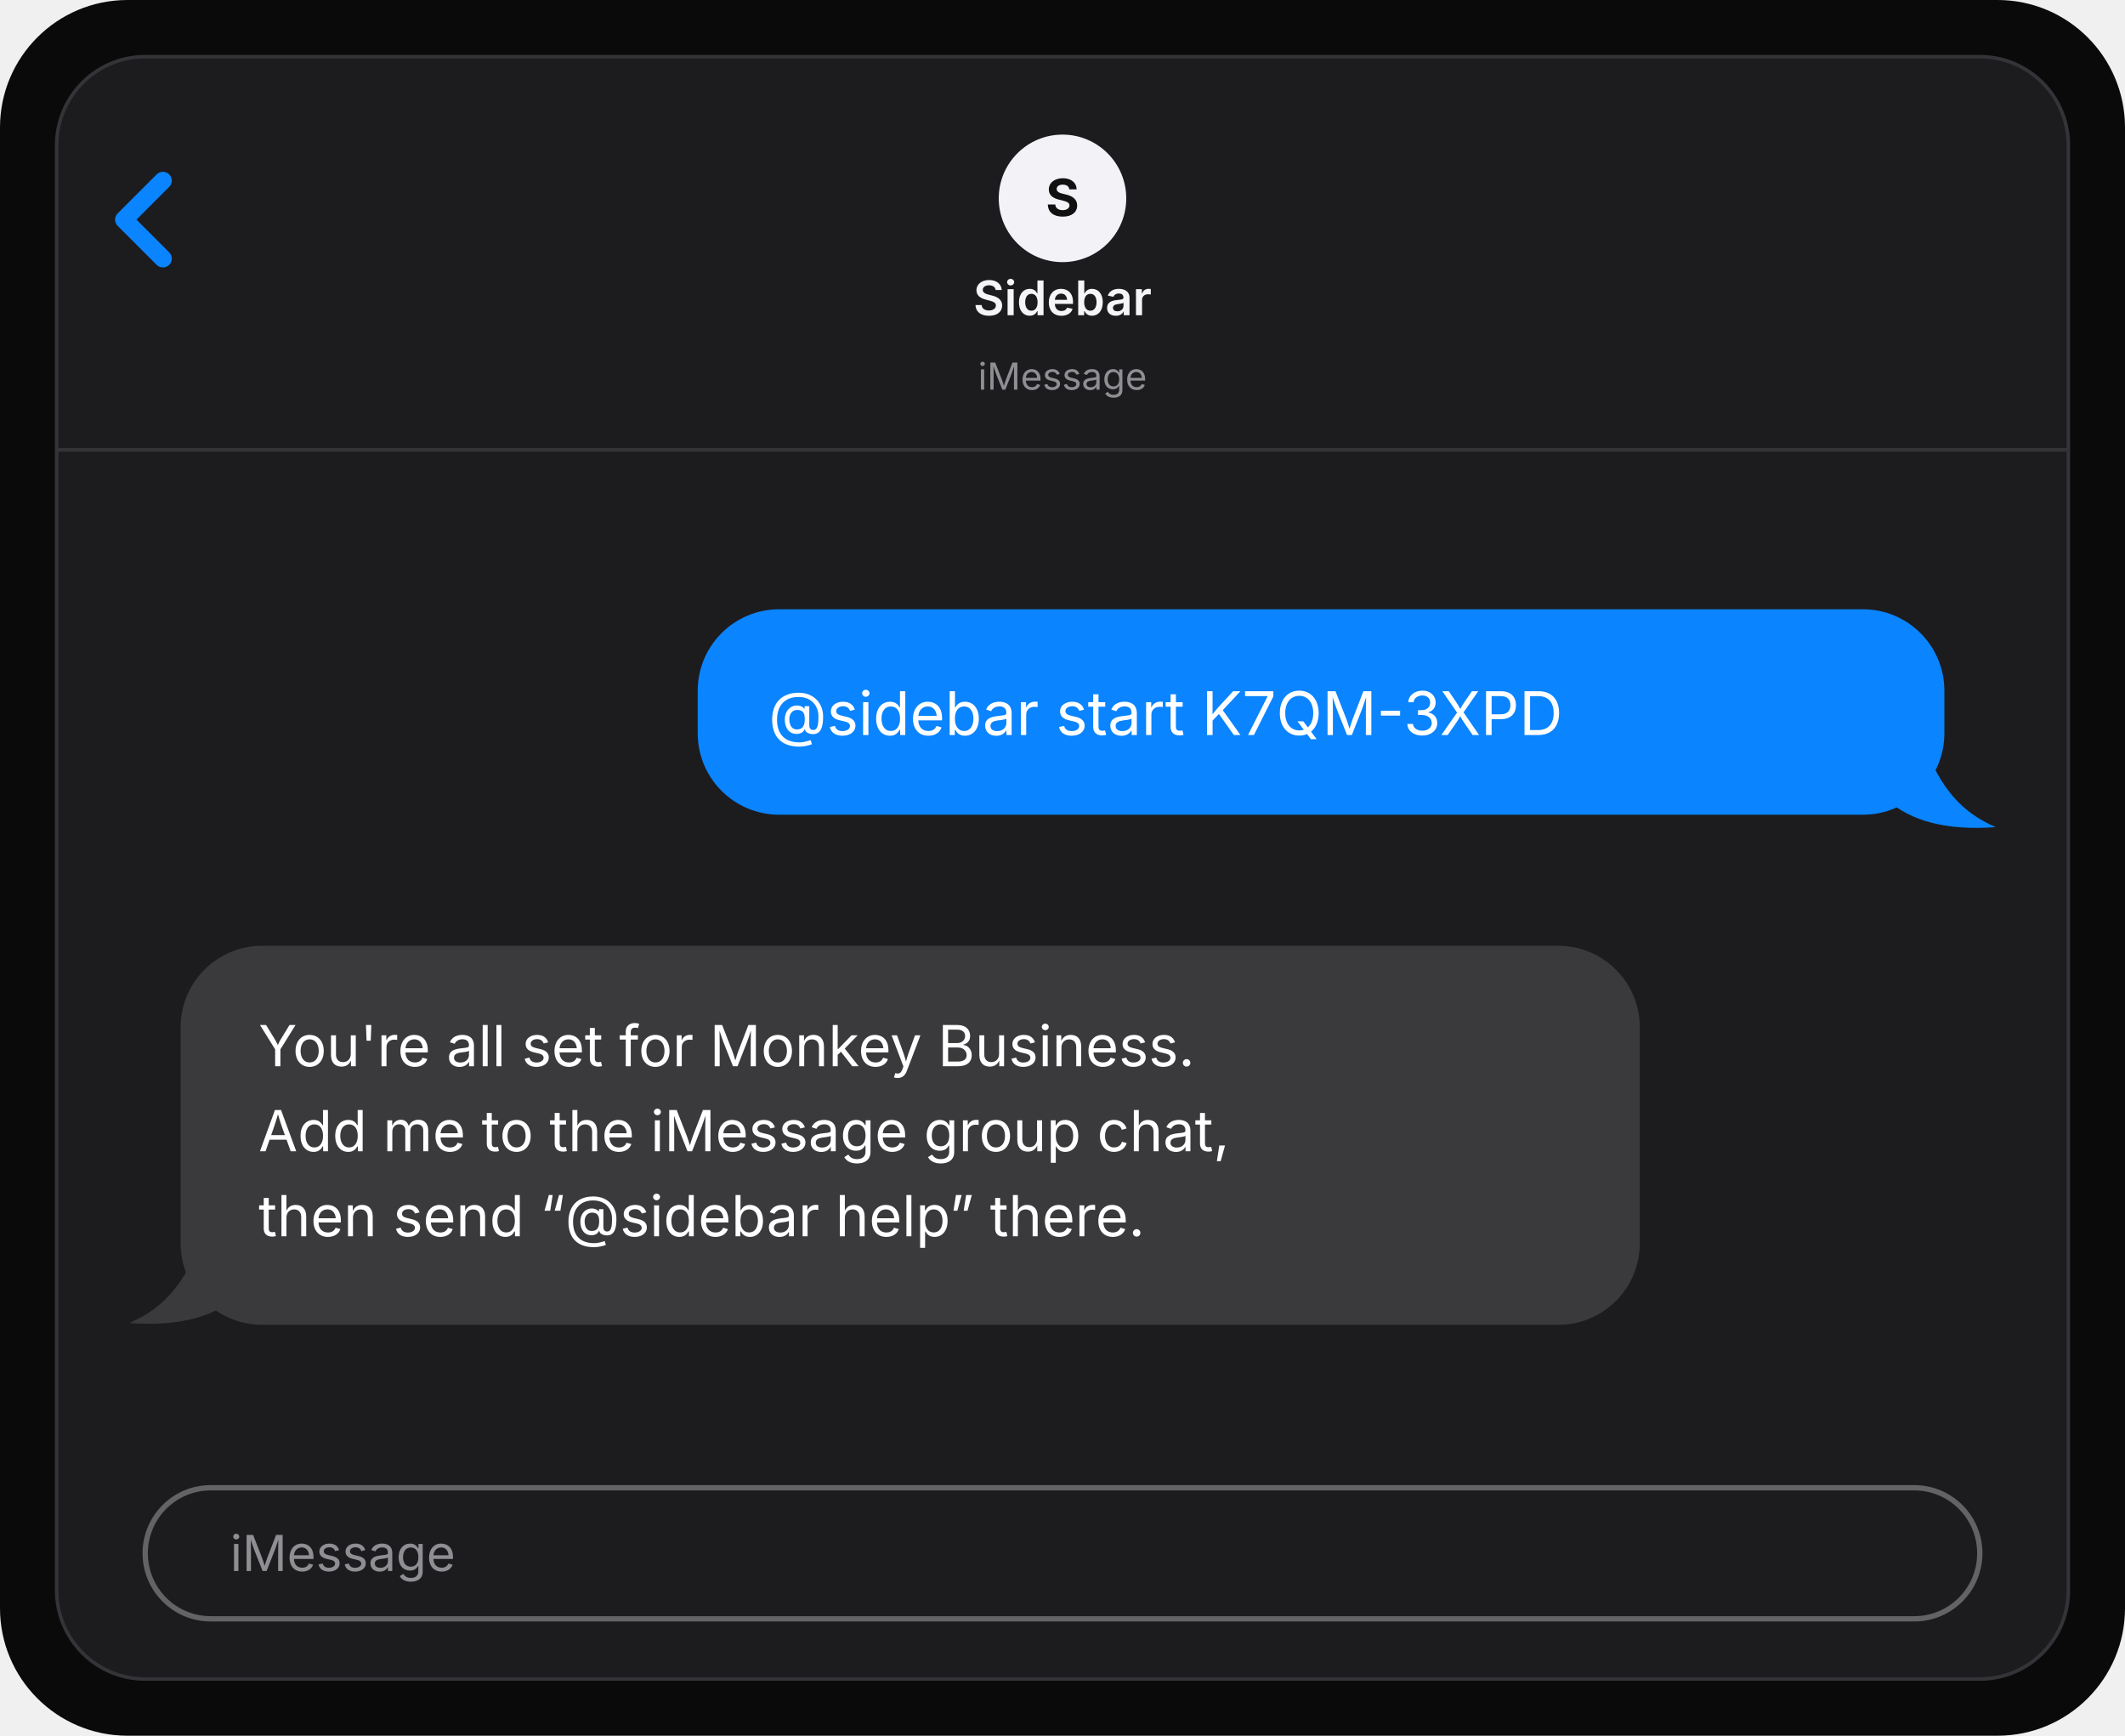
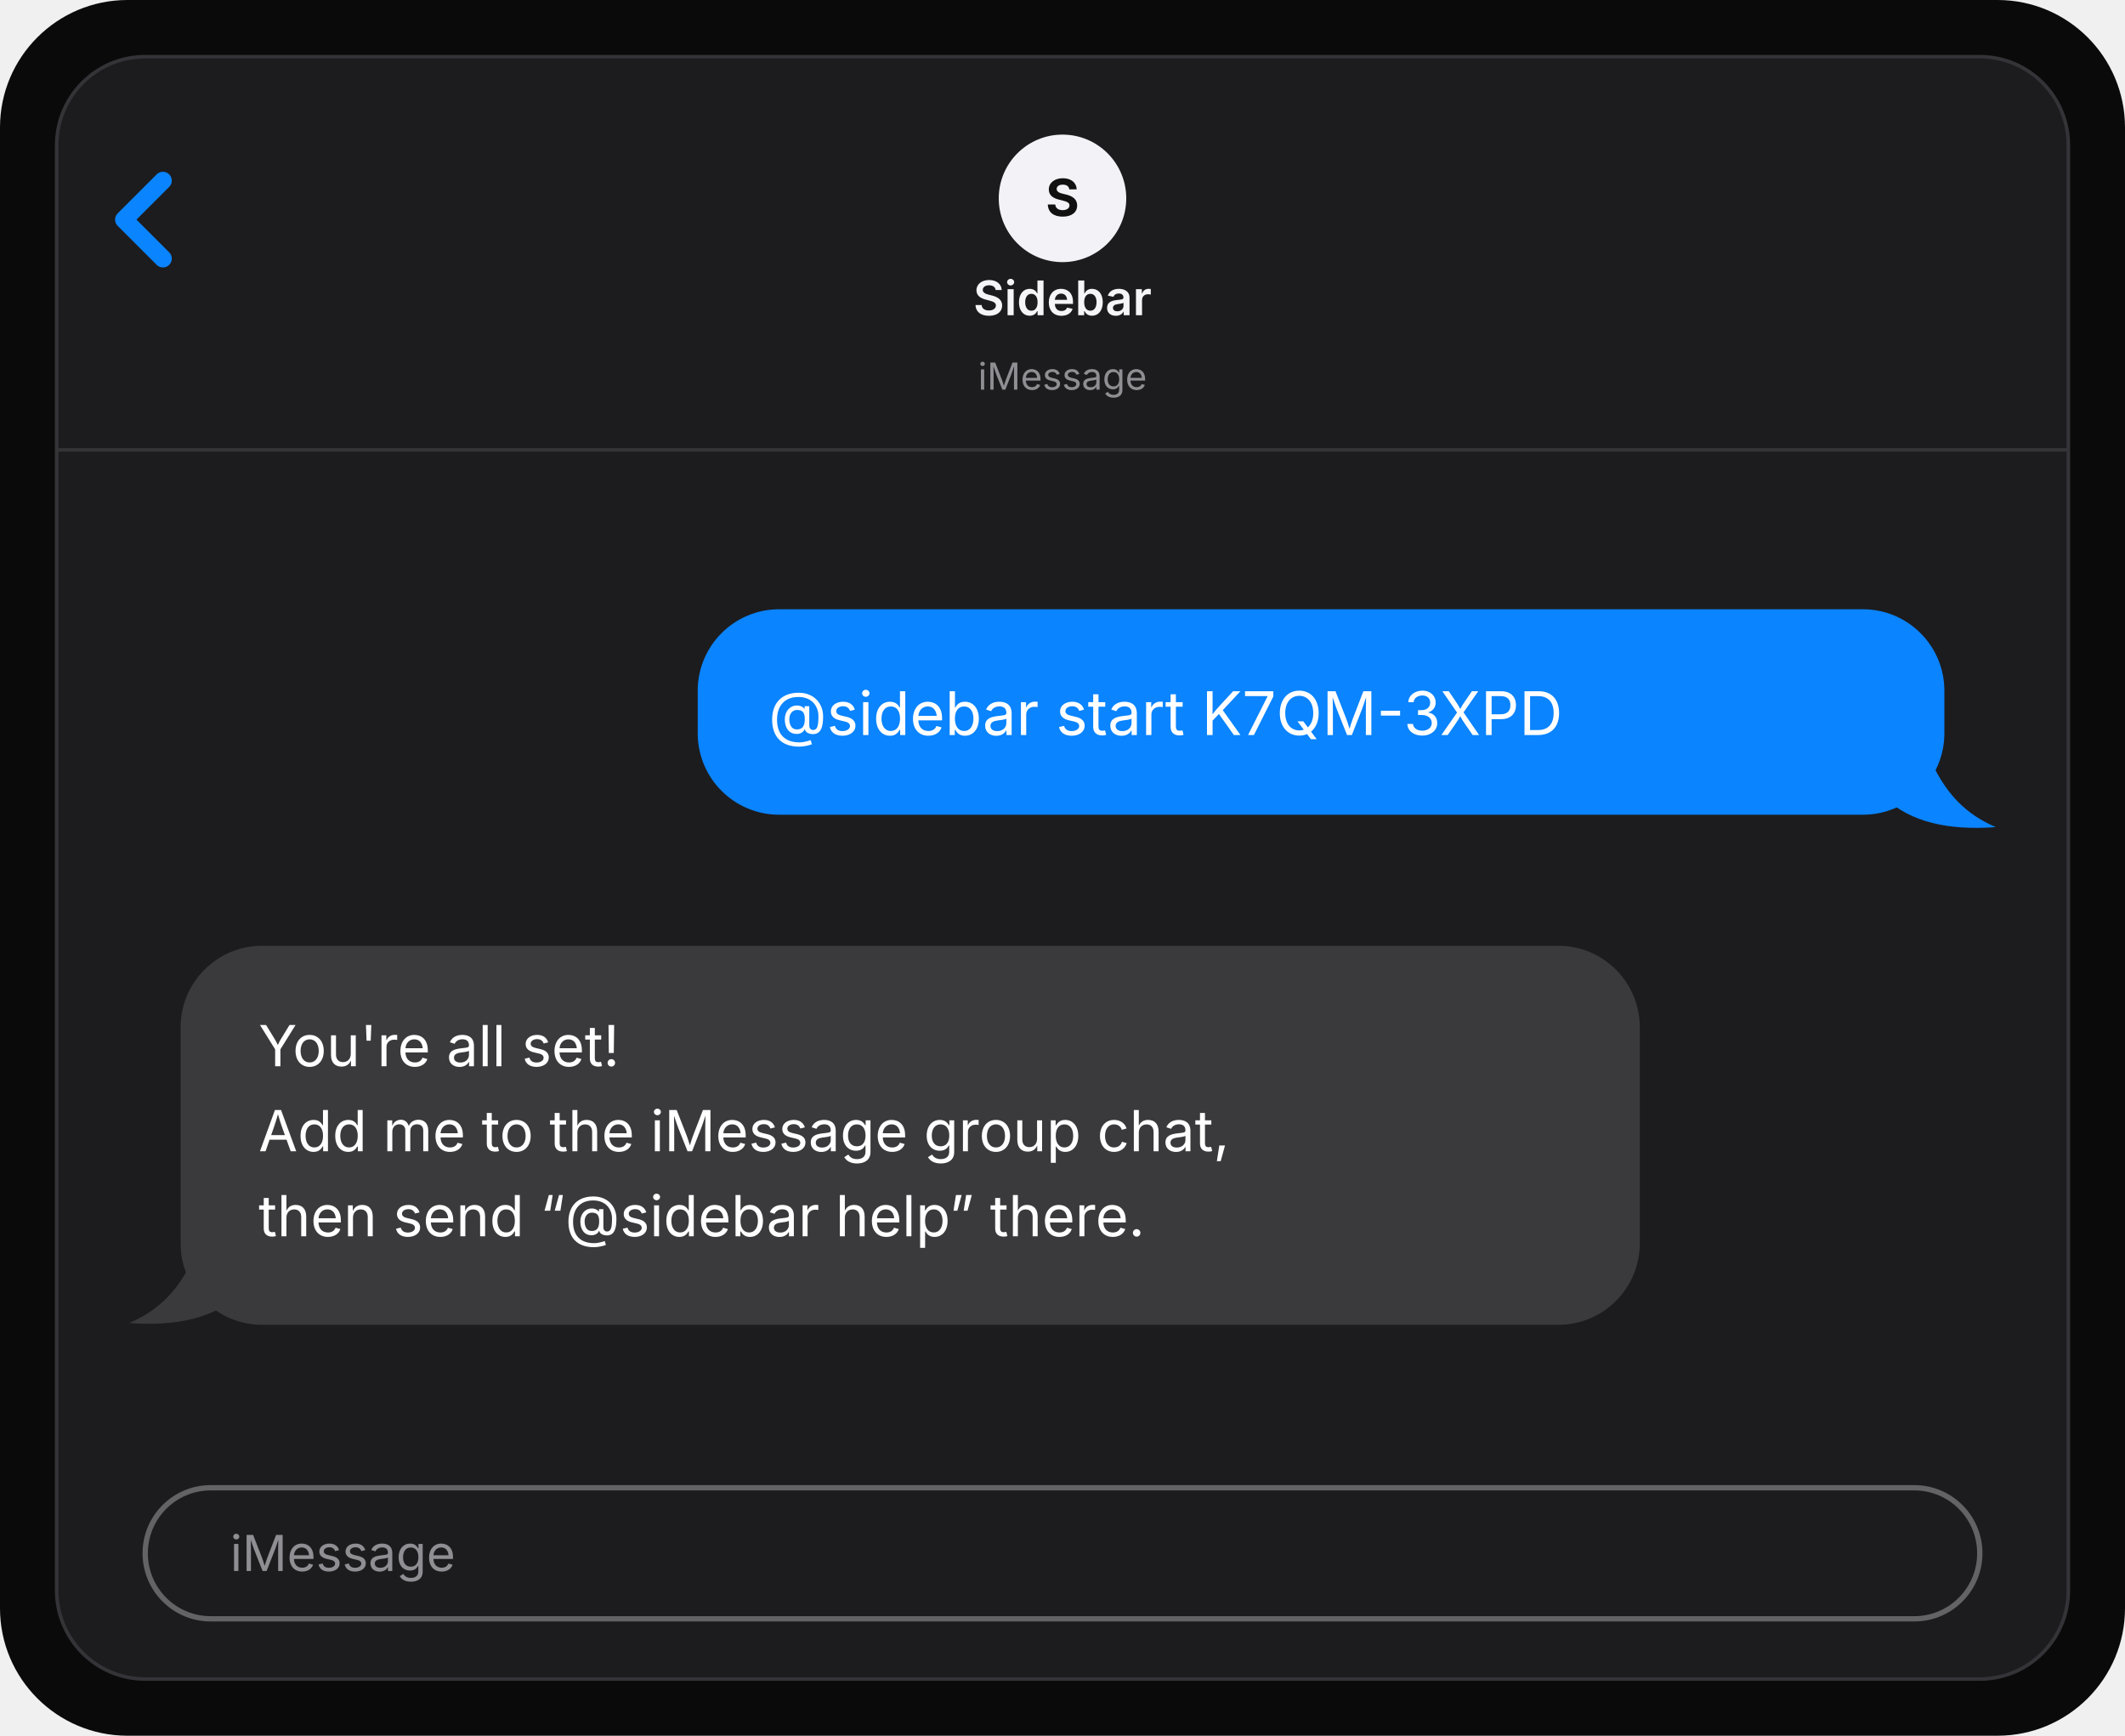
<svg xmlns="http://www.w3.org/2000/svg" width="1200" height="980" viewBox="0 0 1200 980" role="img" aria-labelledby="title description">
  <rect width="1200" height="980" rx="72" fill="#0a0a0a" />
  <rect x="32" y="32" width="1136" height="916" rx="50" fill="#1c1c1e" stroke="#343438" stroke-width="2" />
  <path d="M92 102l-22 22 22 22" fill="none" stroke="#0a84ff" stroke-width="10" stroke-linecap="round" stroke-linejoin="round" />
  <circle cx="600" cy="112" r="36" fill="#f2f2f7" />
  <text x="600" y="122" fill="#111" font-family="-apple-system, BlinkMacSystemFont, sans-serif" font-size="29" font-weight="700" text-anchor="middle">S</text>
  <text x="600" y="178" fill="#f5f5f7" font-family="-apple-system, BlinkMacSystemFont, sans-serif" font-size="27" font-weight="600" text-anchor="middle">Sidebar</text>
  <text x="600" y="220" fill="#8e8e93" font-family="-apple-system, BlinkMacSystemFont, sans-serif" font-size="21" text-anchor="middle">iMessage</text>
  <line x1="32" y1="254" x2="1168" y2="254" stroke="#343438" stroke-width="2" />
  <g>
    <rect x="394" y="344" width="704" height="116" rx="46" fill="#0a84ff" />
    <path d="M1088 424c10 25 23 36 39 43-27 2-48-3-62-16z" fill="#0a84ff" />
    <text x="434" y="415" fill="#fff" font-family="-apple-system, BlinkMacSystemFont, sans-serif" font-size="34">@sidebar start K7QM-3XPD</text>
  </g>
  <g>
    <rect x="102" y="534" width="824" height="214" rx="46" fill="#3a3a3c" />
    <path d="M112 704c-10 25-23 36-39 43 27 2 48-3 62-16z" fill="#3a3a3c" />
    <text x="146" y="602" fill="#fff" font-family="-apple-system, BlinkMacSystemFont, sans-serif" font-size="32">
-       <tspan x="146" dy="0">You're all set for Monkey Business.</tspan>
+       <tspan x="146" dy="0">You're all set!</tspan>
      <tspan x="146" dy="48">Add me to the iMessage group chat,</tspan>
      <tspan x="146" dy="48">then send “@sidebar help” there.</tspan>
    </text>
  </g>
  <rect x="82" y="840" width="1036" height="74" rx="37" fill="none" stroke="#636366" stroke-width="3" />
  <text x="130" y="887" fill="#8e8e93" font-family="-apple-system, BlinkMacSystemFont, sans-serif" font-size="28">iMessage</text>
</svg>
